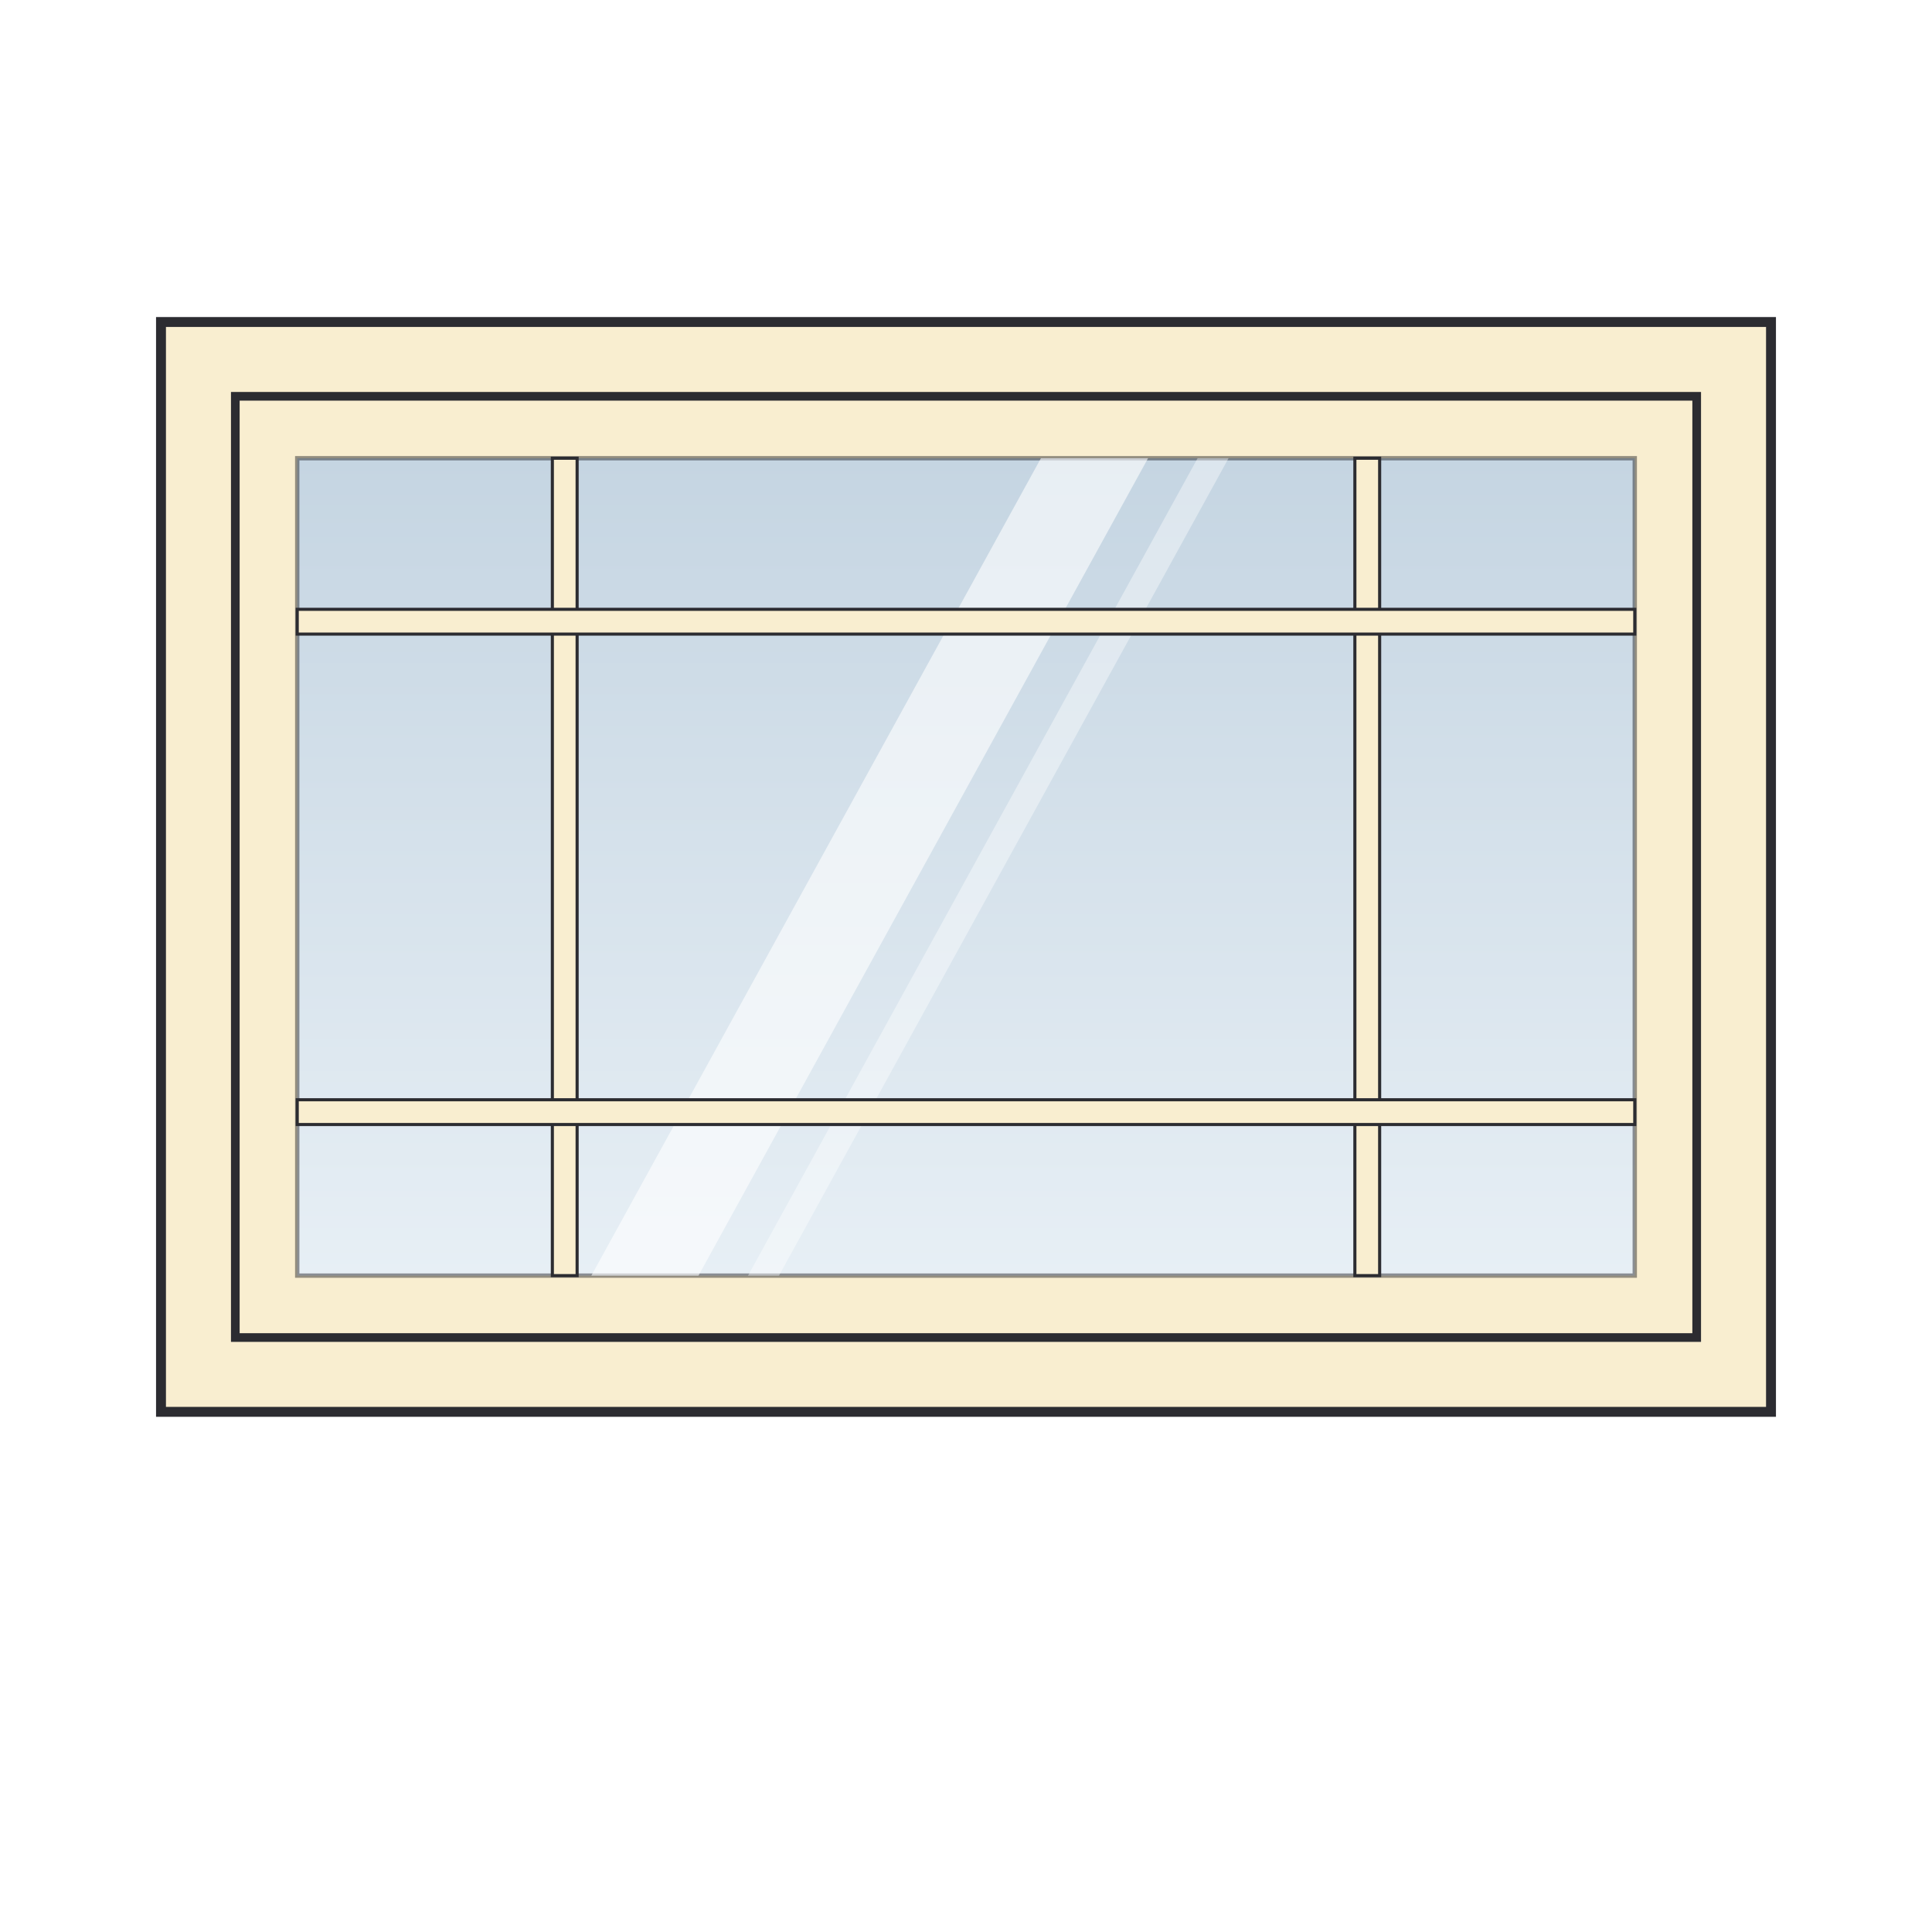
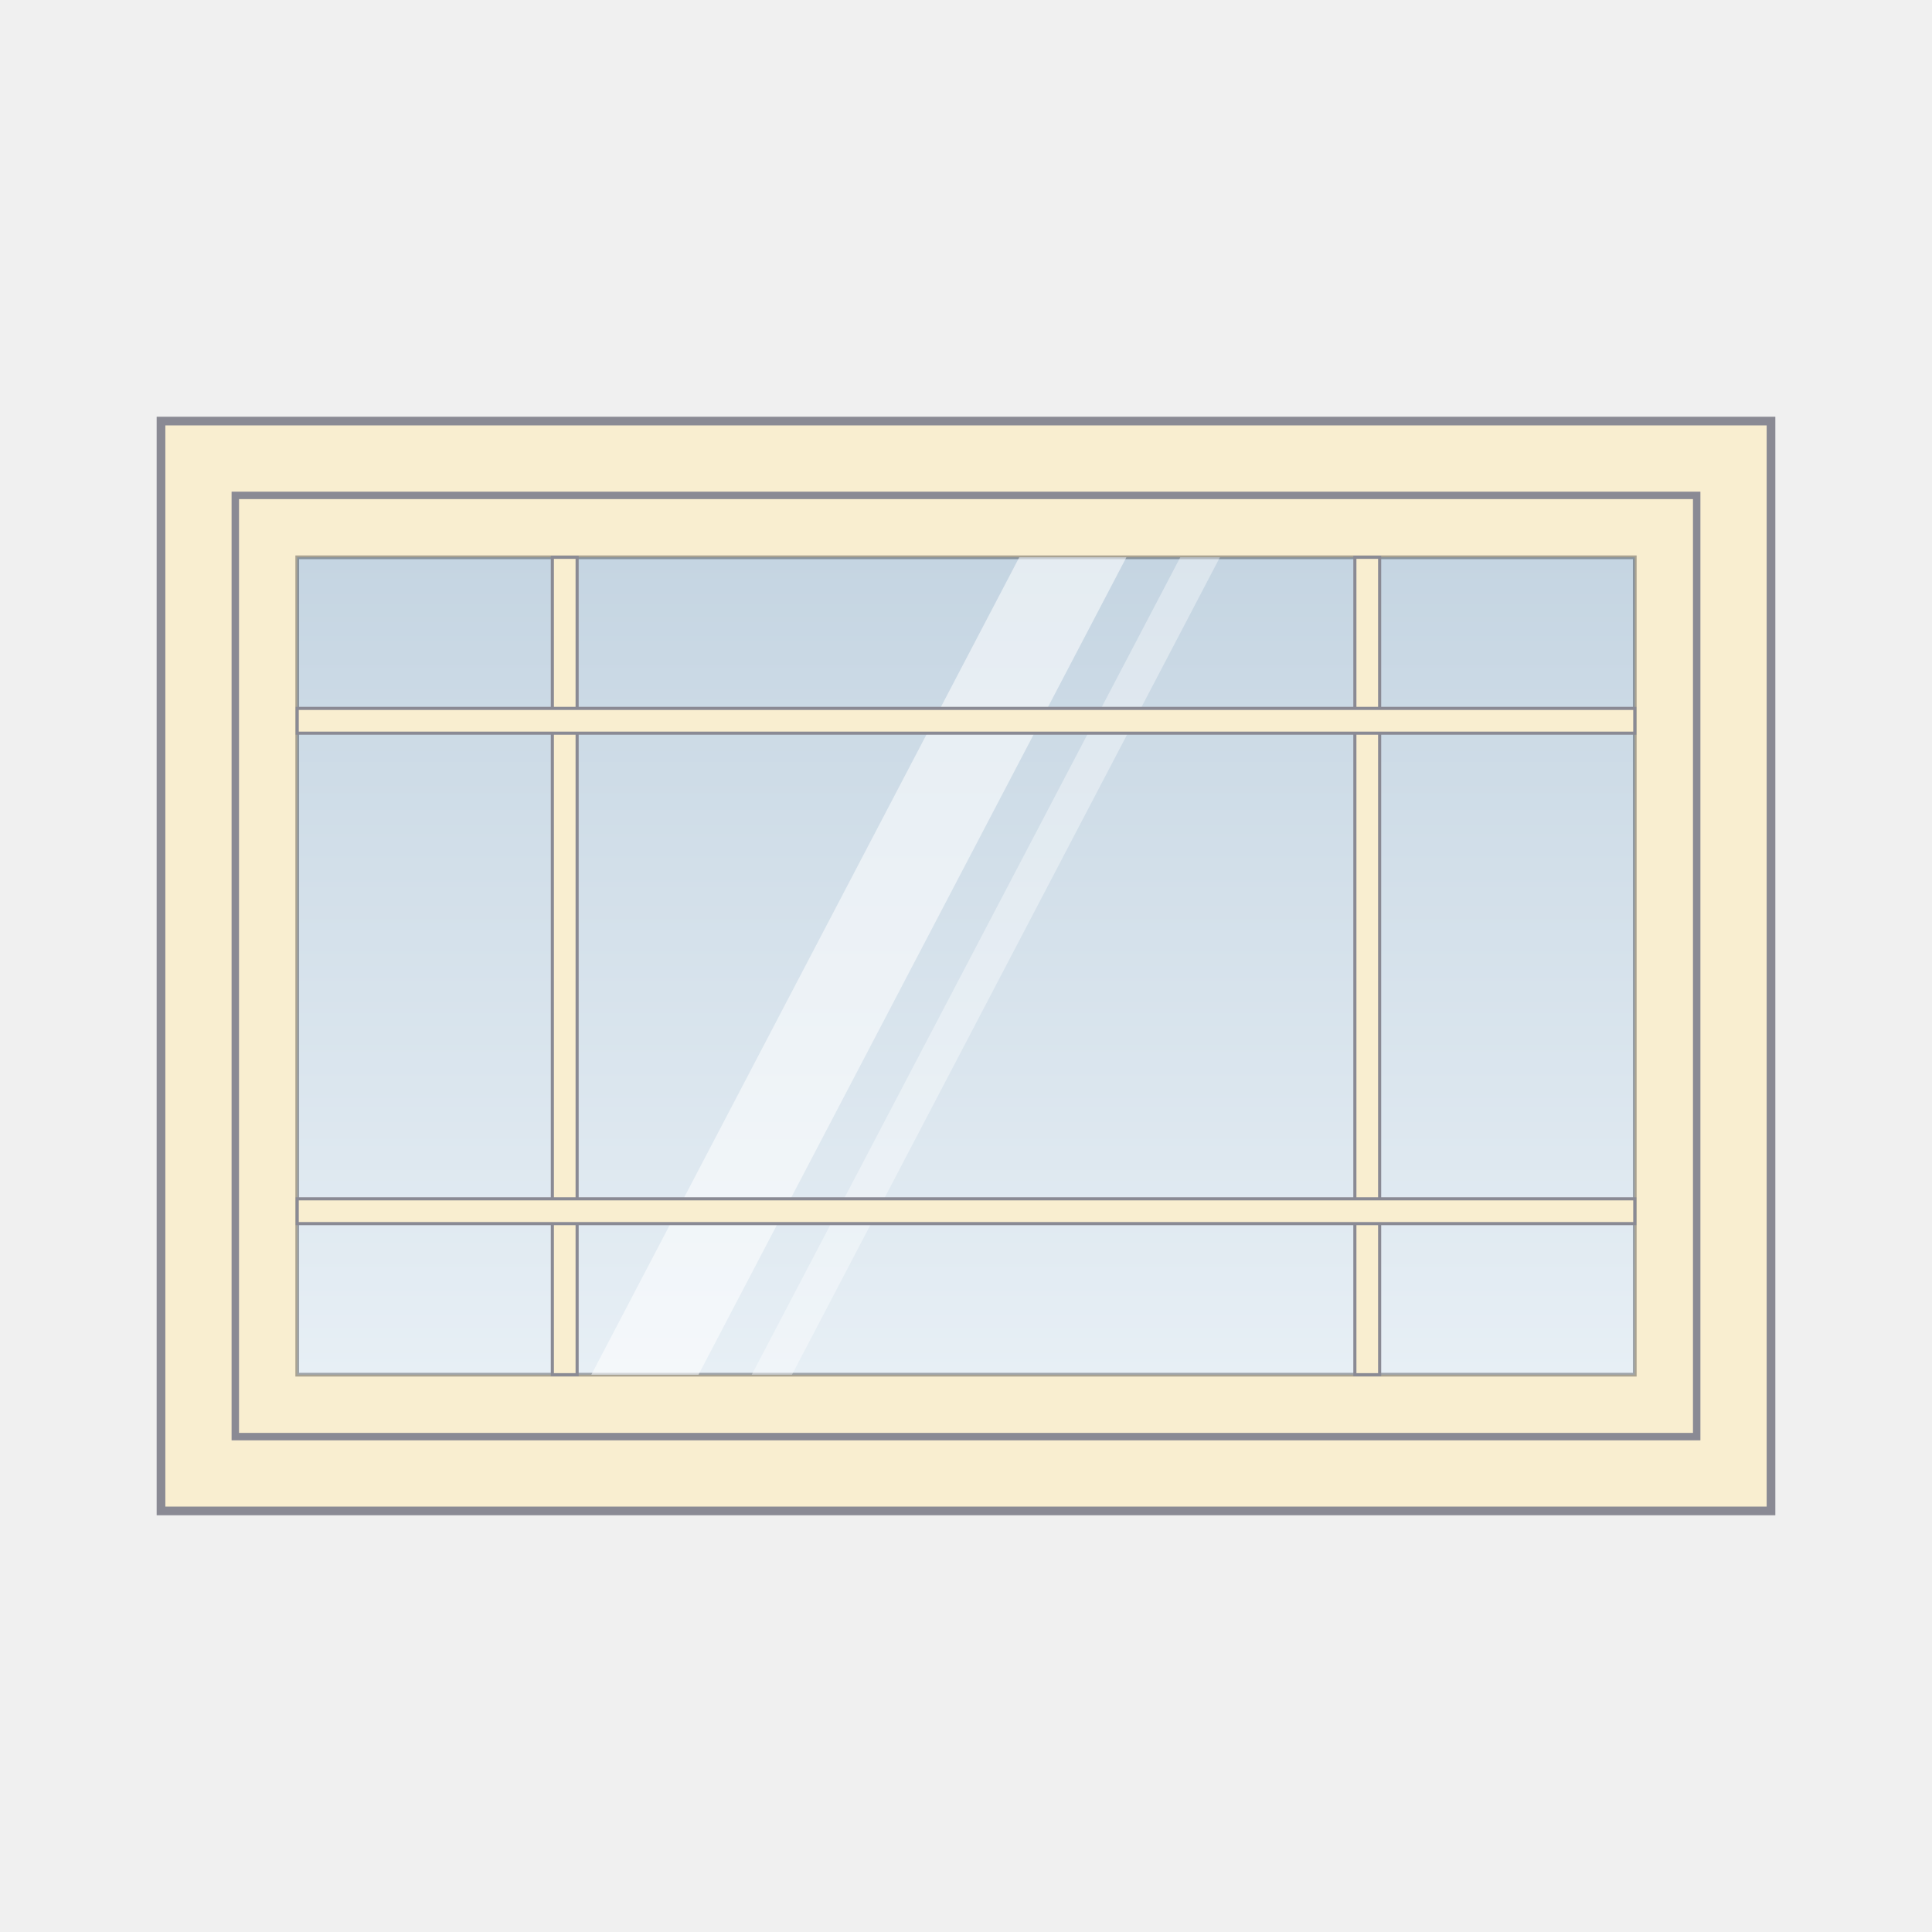
- <svg xmlns="http://www.w3.org/2000/svg" viewBox="44.0 60.0 312.0 312.0" width="600" height="600" role="img">
+ <svg xmlns="http://www.w3.org/2000/svg" viewBox="44.0 44.0 312.0 312.0" width="600" height="600" role="img">
  <defs>
    <linearGradient id="gl" x1="0" y1="0" x2="0" y2="1">
      <stop offset="0" stop-color="#C5D5E2" />
      <stop offset="1" stop-color="#E7EFF5" />
    </linearGradient>
    <pattern id="mesh" width="4" height="4" patternUnits="userSpaceOnUse">
      <rect width="4" height="4" fill="#B9C2CA" />
      <path d="M0 .5H4M.5 0V4" stroke="#19191D" stroke-opacity=".12" stroke-width="1" />
    </pattern>
    <pattern id="pine" width="14" height="14" patternUnits="userSpaceOnUse">
      <rect width="14" height="14" fill="#DFC195" />
      <path d="M3 0V14M9.5 0V14" stroke="#8C6030" stroke-opacity=".13" stroke-width="1" />
      <path d="M6 0V14" stroke="#FFFFFF" stroke-opacity=".12" stroke-width="1.4" />
    </pattern>
    <linearGradient id="shine" x1="0" y1="0" x2="1" y2="0">
      <stop offset="0" stop-color="#fff" stop-opacity="0" />
      <stop offset=".5" stop-color="#fff" stop-opacity=".75" />
      <stop offset="1" stop-color="#fff" stop-opacity="0" />
    </linearGradient>
  </defs>
-   <rect x="-400" y="-400" width="1200" height="1200" fill="#FFFFFF" />
-   <rect x="70.0" y="112.0" width="260.0" height="176.0" fill="#F9EED0" stroke="#2C2C31" stroke-width="1.6" />
-   <rect x="82.0" y="124.0" width="236.0" height="152.0" fill="url(#mesh)" stroke="#19191D" stroke-width="0.6" stroke-opacity=".3" />
-   <rect x="82.0" y="124.0" width="236.0" height="152.0" fill="#F9EED0" stroke="#2C2C31" stroke-width="1.4" />
-   <clipPath id="c106">
-     <rect x="92.0" y="134.0" width="216.0" height="132.0" />
-   </clipPath>
-   <rect x="92.0" y="134.0" width="216.0" height="132.0" fill="url(#gl)" stroke="#19191D" stroke-width="0.7" stroke-opacity=".45" />
-   <g clip-path="url(#c106)">
-     <polygon points="139.5,266.0 156.8,266.0 229.4,134.0 212.1,134.0" fill="#fff" fill-opacity=".6" />
-     <polygon points="164.8,266.0 169.8,266.0 242.4,134.0 237.4,134.0" fill="#fff" fill-opacity=".4" />
-   </g>
-   <rect x="133.2" y="134.0" width="4.0" height="132.0" fill="#F9EED0" stroke="#2C2C31" stroke-width="0.5" />
-   <rect x="262.8" y="134.0" width="4.0" height="132.0" fill="#F9EED0" stroke="#2C2C31" stroke-width="0.5" />
-   <rect x="92.0" y="158.4" width="216.0" height="4.0" fill="#F9EED0" stroke="#2C2C31" stroke-width="0.5" />
-   <rect x="92.0" y="237.6" width="216.0" height="4.0" fill="#F9EED0" stroke="#2C2C31" stroke-width="0.5" />
+   <rect x="70.0" y="112.0" width="260.0" height="176.0" fill="#F9EED0" stroke="#8A8A94" stroke-width="1.4" />
+   <rect x="82.0" y="124.0" width="236.0" height="152.0" fill="url(#mesh)" stroke="#19191D" stroke-width="0.5" />
+   <polygon points="82.0,124.0 318.0,124.0 318.0,276.0 82.0,276.0" fill="#F9EED0" stroke="#8A8A94" stroke-width="1.2" />
+   <polygon points="92.0,134.0 308.0,134.0 308.0,266.0 92.0,266.0" fill="url(#gl)" stroke="#19191D" stroke-width="0.6" stroke-opacity=".35" />
+   <polygon points="139.5,266.0 156.8,266.0 225.9,134.0 208.6,134.0" fill="#fff" fill-opacity="0.55" />
+   <polygon points="165.4,266.0 171.9,266.0 241.0,134.0 234.6,134.0" fill="#fff" fill-opacity="0.38" />
+   <polygon points="133.2,134.0 137.2,134.0 137.2,266.0 133.2,266.0" fill="#F9EED0" stroke="#8A8A94" stroke-width="0.5" />
+   <polygon points="262.8,134.0 266.8,134.0 266.8,266.0 262.8,266.0" fill="#F9EED0" stroke="#8A8A94" stroke-width="0.5" />
+   <polygon points="92.0,158.4 308.0,158.4 308.0,162.4 92.0,162.4" fill="#F9EED0" stroke="#8A8A94" stroke-width="0.5" />
+   <polygon points="92.0,237.6 308.0,237.6 308.0,241.6 92.0,241.6" fill="#F9EED0" stroke="#8A8A94" stroke-width="0.5" />
</svg>
